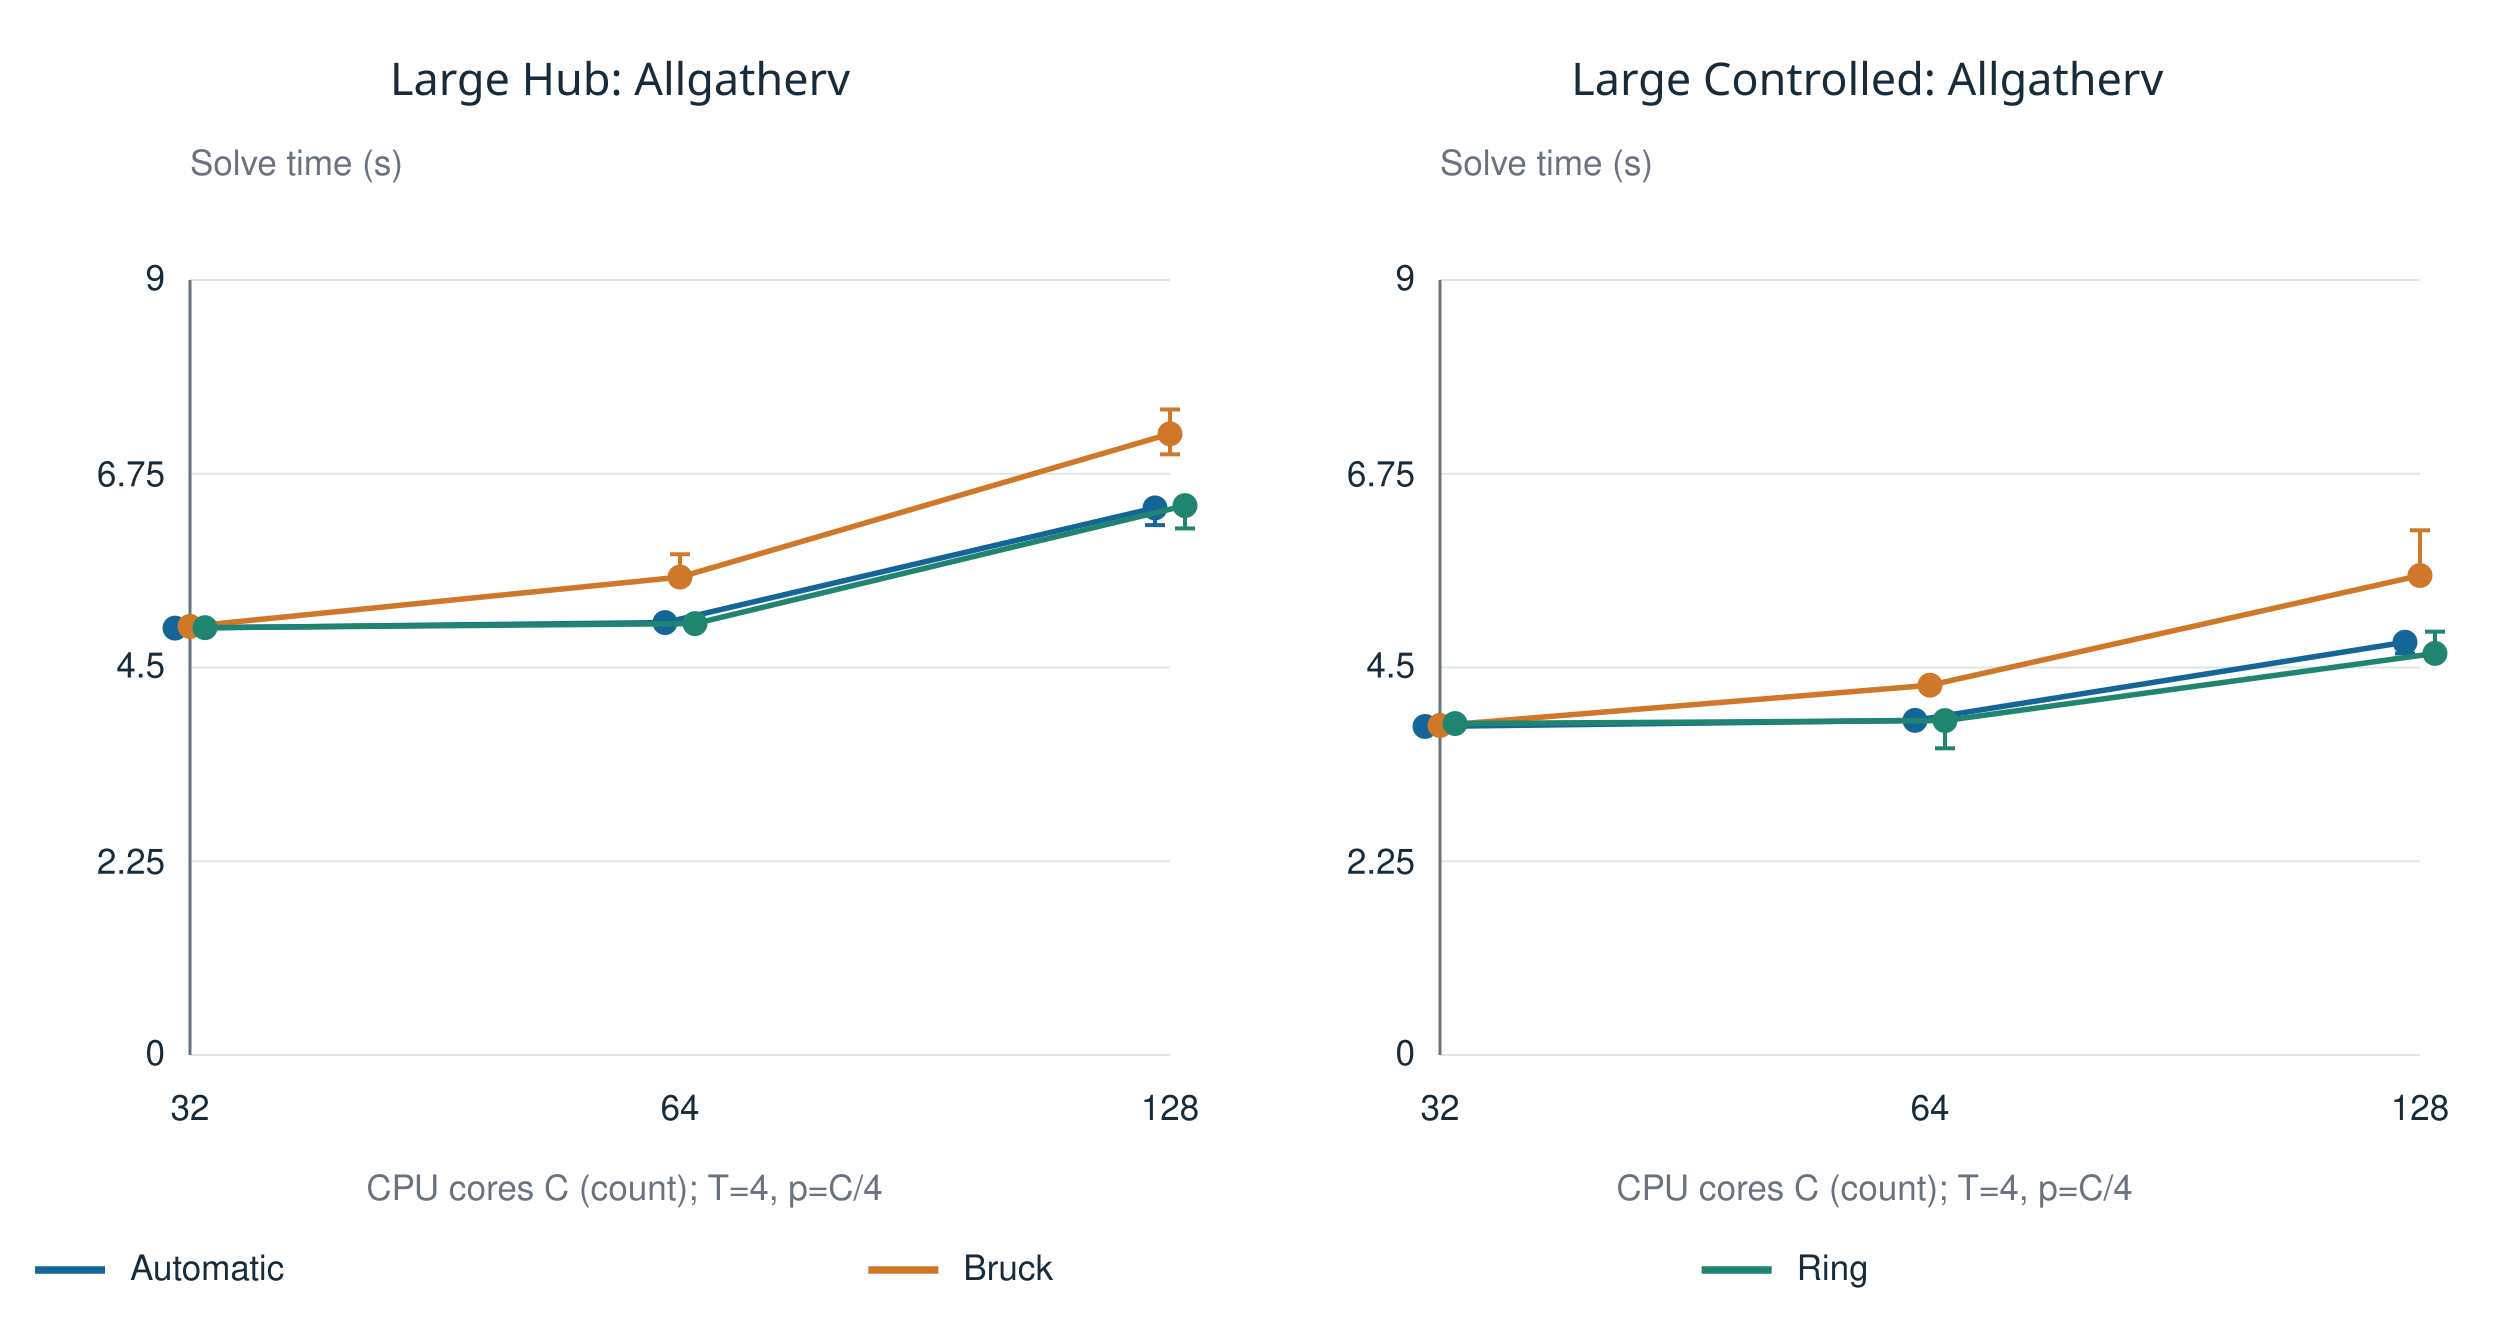
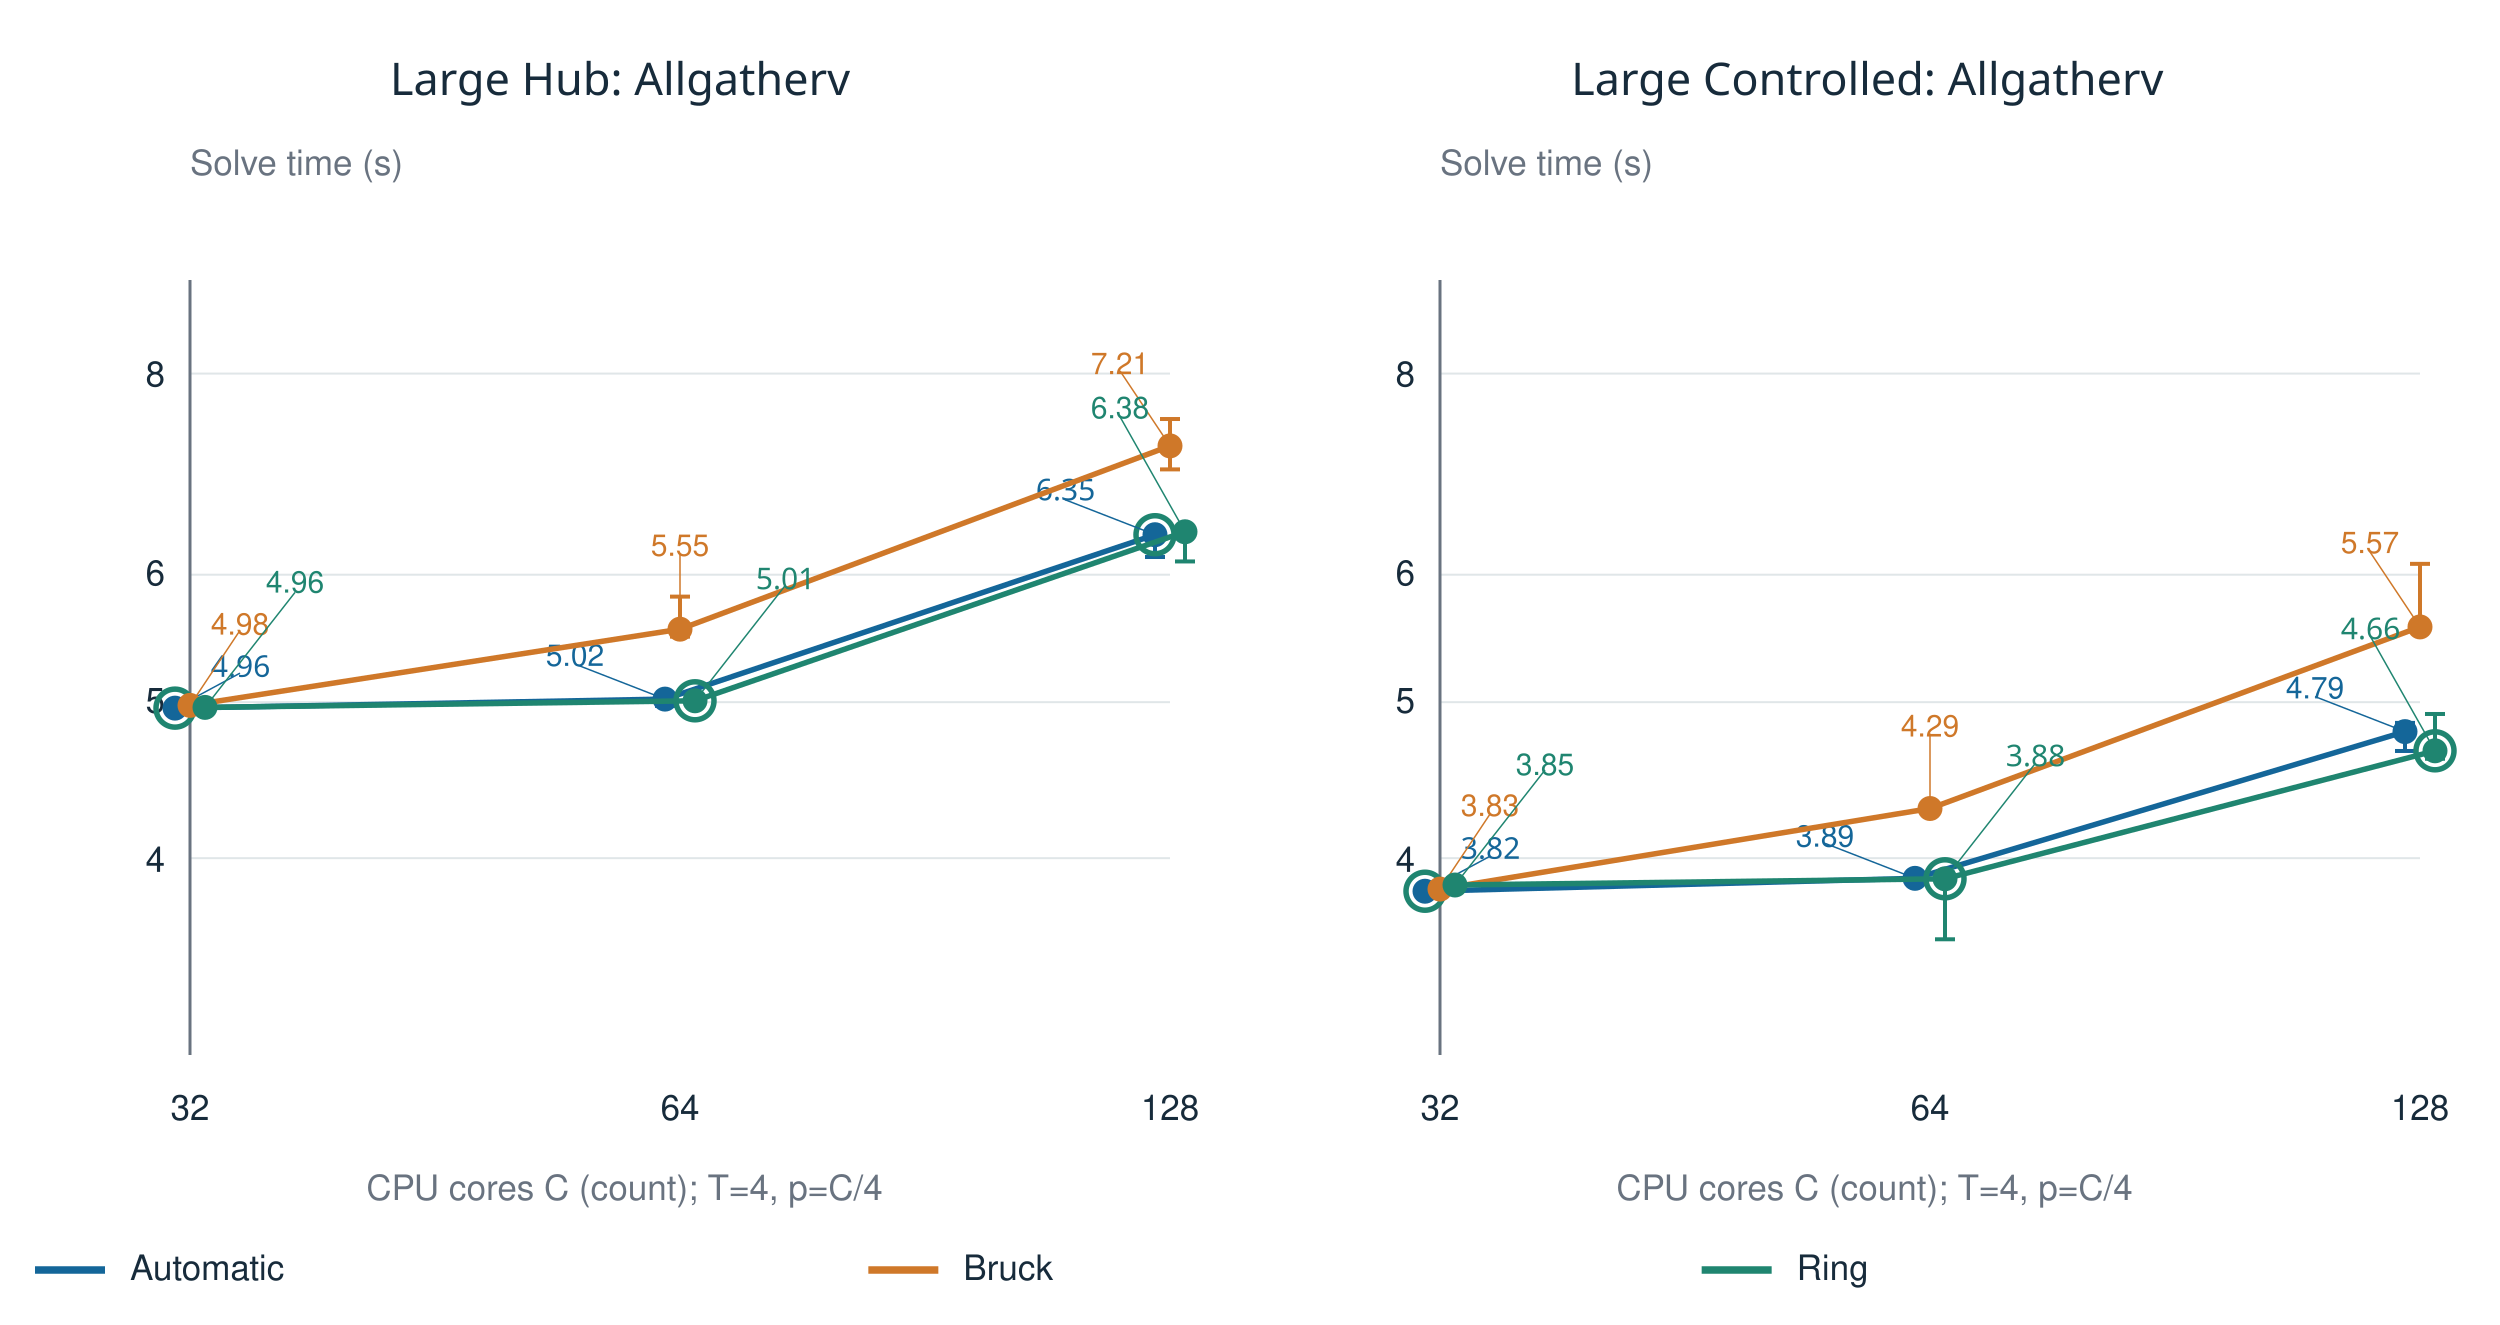
<svg xmlns="http://www.w3.org/2000/svg" width="500" height="265" preserveAspectRatio="xMinYMin meet" viewBox="0 0 500 265" version="1.0" fill-rule="evenodd">
  <clipPath id="clip">
    <rect x="0" y="0" width="500" height="265" />
  </clipPath>
  <g id="group" transform="scale(1,-1) translate(0,-265)" style="clip-path: url(#clip)">
    <g transform="">
-       <path d="M 38,54 L 234,54 Z" style="stroke: rgb(88%,90%,91%); stroke-linecap: butt; stroke-width: 0.4;" />
-       <text x="29.108" y="52.0" style="font-family: Helvetica; font-size: 7px;fill: rgb(9%,17%,23%); stroke:none;" transform="translate(0,104) scale(1,-1)">0</text>
-       <path d="M 38,92.75 L 234,92.75 Z" style="stroke: rgb(88%,90%,91%); stroke-linecap: butt; stroke-width: 0.4;" />
-       <text x="19.378" y="90.75" style="font-family: Helvetica; font-size: 7px;fill: rgb(9%,17%,23%); stroke:none;" transform="translate(0,181) scale(1,-1)">2.25</text>
-       <path d="M 38,131.5 L 234,131.5 Z" style="stroke: rgb(88%,90%,91%); stroke-linecap: butt; stroke-width: 0.4;" />
-       <text x="23.27" y="129.5" style="font-family: Helvetica; font-size: 7px;fill: rgb(9%,17%,23%); stroke:none;" transform="translate(0,259) scale(1,-1)">4.5</text>
-       <path d="M 38,170.25 L 234,170.25 Z" style="stroke: rgb(88%,90%,91%); stroke-linecap: butt; stroke-width: 0.4;" />
-       <text x="19.378" y="168.25" style="font-family: Helvetica; font-size: 7px;fill: rgb(9%,17%,23%); stroke:none;" transform="translate(0,336) scale(1,-1)">6.75</text>
-       <path d="M 38,209 L 234,209 Z" style="stroke: rgb(88%,90%,91%); stroke-linecap: butt; stroke-width: 0.4;" />
-       <text x="29.108" y="207.0" style="font-family: Helvetica; font-size: 7px;fill: rgb(9%,17%,23%); stroke:none;" transform="translate(0,414) scale(1,-1)">9</text>
+       <path d="M 38,93.368 L 234,93.368 Z" style="stroke: rgb(88%,90%,91%); stroke-linecap: butt; stroke-width: 0.4;" />
+       <text x="29.108" y="91.368" style="font-family: Helvetica; font-size: 7px;fill: rgb(9%,17%,23%); stroke:none;" transform="translate(0,182) scale(1,-1)">4</text>
+       <path d="M 38,124.568 L 234,124.568 Z" style="stroke: rgb(88%,90%,91%); stroke-linecap: butt; stroke-width: 0.4;" />
+       <text x="29.108" y="122.568" style="font-family: Helvetica; font-size: 7px;fill: rgb(9%,17%,23%); stroke:none;" transform="translate(0,245) scale(1,-1)">5</text>
+       <path d="M 38,150.06 L 234,150.06 Z" style="stroke: rgb(88%,90%,91%); stroke-linecap: butt; stroke-width: 0.4;" />
+       <text x="29.108" y="148.06" style="font-family: Helvetica; font-size: 7px;fill: rgb(9%,17%,23%); stroke:none;" transform="translate(0,296) scale(1,-1)">6</text>
+       <path d="M 38,190.284 L 234,190.284 Z" style="stroke: rgb(88%,90%,91%); stroke-linecap: butt; stroke-width: 0.4;" />
+       <text x="29.108" y="188.284" style="font-family: Helvetica; font-size: 7px;fill: rgb(9%,17%,23%); stroke:none;" transform="translate(0,376) scale(1,-1)">8</text>
      <path d="M 38,54 L 38,209 Z" style="stroke: rgb(41%,45%,50%); stroke-linecap: butt; stroke-width: 0.6;" />
      <text x="34.108" y="41" style="font-family: Helvetica; font-size: 7px;fill: rgb(9%,17%,23%); stroke:none;" transform="translate(0,82) scale(1,-1)">32</text>
      <text x="132.108" y="41" style="font-family: Helvetica; font-size: 7px;fill: rgb(9%,17%,23%); stroke:none;" transform="translate(0,82) scale(1,-1)">64</text>
      <text x="228.162" y="41" style="font-family: Helvetica; font-size: 7px;fill: rgb(9%,17%,23%); stroke:none;" transform="translate(0,82) scale(1,-1)">128</text>
-       <path d="M 35,139.314 L 35,139.647 Z" style="stroke: rgb(8%,40%,60%); stroke-linecap: butt; stroke-width: 0.8;" />
-       <path d="M 33,139.314 L 37,139.314 Z" style="stroke: rgb(8%,40%,60%); stroke-linecap: butt; stroke-width: 0.8;" />
-       <path d="M 33,139.647 L 37,139.647 Z" style="stroke: rgb(8%,40%,60%); stroke-linecap: butt; stroke-width: 0.8;" />
-       <circle cx="35.0" cy="139.378" r="2" style="stroke: rgb(8%,40%,60%); stroke-linecap: butt; stroke-width: 1; fill: rgb(8%,40%,60%); fill-rule: evenodd;" />
-       <path d="M 35,139.378 L 133,140.488 Z" style="stroke: rgb(8%,40%,60%); stroke-linecap: butt; stroke-width: 1.1;" />
-       <path d="M 133,139.649 L 133,140.645 Z" style="stroke: rgb(8%,40%,60%); stroke-linecap: butt; stroke-width: 0.8;" />
-       <path d="M 131,139.649 L 135,139.649 Z" style="stroke: rgb(8%,40%,60%); stroke-linecap: butt; stroke-width: 0.8;" />
-       <path d="M 131,140.645 L 135,140.645 Z" style="stroke: rgb(8%,40%,60%); stroke-linecap: butt; stroke-width: 0.8;" />
-       <circle cx="133.0" cy="140.488" r="2" style="stroke: rgb(8%,40%,60%); stroke-linecap: butt; stroke-width: 1; fill: rgb(8%,40%,60%); fill-rule: evenodd;" />
-       <path d="M 133,140.488 L 231,163.416 Z" style="stroke: rgb(8%,40%,60%); stroke-linecap: butt; stroke-width: 1.1;" />
-       <path d="M 231,159.982 L 231,164.056 Z" style="stroke: rgb(8%,40%,60%); stroke-linecap: butt; stroke-width: 0.8;" />
-       <path d="M 229,159.982 L 233,159.982 Z" style="stroke: rgb(8%,40%,60%); stroke-linecap: butt; stroke-width: 0.8;" />
-       <path d="M 229,164.056 L 233,164.056 Z" style="stroke: rgb(8%,40%,60%); stroke-linecap: butt; stroke-width: 0.8;" />
-       <circle cx="231.0" cy="163.416" r="2" style="stroke: rgb(8%,40%,60%); stroke-linecap: butt; stroke-width: 1; fill: rgb(8%,40%,60%); fill-rule: evenodd;" />
-       <path d="M 38,139.377 L 38,139.979 Z" style="stroke: rgb(81%,47%,16%); stroke-linecap: butt; stroke-width: 0.8;" />
-       <path d="M 36,139.377 L 40,139.377 Z" style="stroke: rgb(81%,47%,16%); stroke-linecap: butt; stroke-width: 0.8;" />
-       <path d="M 36,139.979 L 40,139.979 Z" style="stroke: rgb(81%,47%,16%); stroke-linecap: butt; stroke-width: 0.8;" />
-       <circle cx="38.0" cy="139.716" r="2" style="stroke: rgb(81%,47%,16%); stroke-linecap: butt; stroke-width: 1; fill: rgb(81%,47%,16%); fill-rule: evenodd;" />
-       <path d="M 38,139.716 L 136,149.586 Z" style="stroke: rgb(81%,47%,16%); stroke-linecap: butt; stroke-width: 1.1;" />
-       <path d="M 136,148.572 L 136,154.143 Z" style="stroke: rgb(81%,47%,16%); stroke-linecap: butt; stroke-width: 0.8;" />
-       <path d="M 134,148.572 L 138,148.572 Z" style="stroke: rgb(81%,47%,16%); stroke-linecap: butt; stroke-width: 0.8;" />
-       <path d="M 134,154.143 L 138,154.143 Z" style="stroke: rgb(81%,47%,16%); stroke-linecap: butt; stroke-width: 0.8;" />
-       <circle cx="136.0" cy="149.586" r="2" style="stroke: rgb(81%,47%,16%); stroke-linecap: butt; stroke-width: 1; fill: rgb(81%,47%,16%); fill-rule: evenodd;" />
-       <path d="M 136,149.586 L 234,178.237 Z" style="stroke: rgb(81%,47%,16%); stroke-linecap: butt; stroke-width: 1.1;" />
-       <path d="M 234,174.132 L 234,183.108 Z" style="stroke: rgb(81%,47%,16%); stroke-linecap: butt; stroke-width: 0.8;" />
-       <path d="M 232,174.132 L 236,174.132 Z" style="stroke: rgb(81%,47%,16%); stroke-linecap: butt; stroke-width: 0.8;" />
-       <path d="M 232,183.108 L 236,183.108 Z" style="stroke: rgb(81%,47%,16%); stroke-linecap: butt; stroke-width: 0.8;" />
-       <circle cx="234.0" cy="178.237" r="2" style="stroke: rgb(81%,47%,16%); stroke-linecap: butt; stroke-width: 1; fill: rgb(81%,47%,16%); fill-rule: evenodd;" />
-       <path d="M 41,139.291 L 41,139.505 Z" style="stroke: rgb(12%,52%,44%); stroke-linecap: butt; stroke-width: 0.8;" />
-       <path d="M 39,139.291 L 43,139.291 Z" style="stroke: rgb(12%,52%,44%); stroke-linecap: butt; stroke-width: 0.8;" />
-       <path d="M 39,139.505 L 43,139.505 Z" style="stroke: rgb(12%,52%,44%); stroke-linecap: butt; stroke-width: 0.8;" />
-       <circle cx="41.0" cy="139.468" r="2" style="stroke: rgb(12%,52%,44%); stroke-linecap: butt; stroke-width: 1; fill: rgb(12%,52%,44%); fill-rule: evenodd;" />
-       <path d="M 41,139.468 L 139,140.28 Z" style="stroke: rgb(12%,52%,44%); stroke-linecap: butt; stroke-width: 1.1;" />
-       <path d="M 139,139.918 L 139,140.933 Z" style="stroke: rgb(12%,52%,44%); stroke-linecap: butt; stroke-width: 0.8;" />
-       <path d="M 137,139.918 L 141,139.918 Z" style="stroke: rgb(12%,52%,44%); stroke-linecap: butt; stroke-width: 0.8;" />
-       <path d="M 137,140.933 L 141,140.933 Z" style="stroke: rgb(12%,52%,44%); stroke-linecap: butt; stroke-width: 0.8;" />
-       <circle cx="139.0" cy="140.28" r="2" style="stroke: rgb(12%,52%,44%); stroke-linecap: butt; stroke-width: 1; fill: rgb(12%,52%,44%); fill-rule: evenodd;" />
-       <path d="M 139,140.28 L 237,163.877 Z" style="stroke: rgb(12%,52%,44%); stroke-linecap: butt; stroke-width: 1.1;" />
-       <path d="M 237,159.312 L 237,164.233 Z" style="stroke: rgb(12%,52%,44%); stroke-linecap: butt; stroke-width: 0.8;" />
-       <path d="M 235,159.312 L 239,159.312 Z" style="stroke: rgb(12%,52%,44%); stroke-linecap: butt; stroke-width: 0.8;" />
-       <path d="M 235,164.233 L 239,164.233 Z" style="stroke: rgb(12%,52%,44%); stroke-linecap: butt; stroke-width: 0.8;" />
-       <circle cx="237.0" cy="163.877" r="2" style="stroke: rgb(12%,52%,44%); stroke-linecap: butt; stroke-width: 1; fill: rgb(12%,52%,44%); fill-rule: evenodd;" />
+       <path d="M 35,123.267 L 35,123.813 Z" style="stroke: rgb(8%,40%,60%); stroke-linecap: butt; stroke-width: 0.8;" />
+       <path d="M 33,123.267 L 37,123.267 Z" style="stroke: rgb(8%,40%,60%); stroke-linecap: butt; stroke-width: 0.8;" />
+       <path d="M 33,123.813 L 37,123.813 Z" style="stroke: rgb(8%,40%,60%); stroke-linecap: butt; stroke-width: 0.8;" />
+       <circle cx="35.0" cy="123.373" r="2" style="stroke: rgb(8%,40%,60%); stroke-linecap: butt; stroke-width: 1; fill: rgb(8%,40%,60%); fill-rule: evenodd;" />
+       <circle cx="35.0" cy="123.373" r="3.8" style="stroke: rgb(12%,52%,44%); stroke-linecap: butt; stroke-width: 1.1; fill: none; fill-rule: evenodd;" />
+       <path d="M 35,123.373 L 48,130.373 Z" style="stroke: rgb(8%,40%,60%); stroke-linecap: butt; stroke-width: 0.3;" />
+       <text x="42.162" y="130.373" style="font-family: Helvetica-Bold; font-size: 6px;fill: rgb(8%,40%,60%); stroke:none;" transform="translate(0,260) scale(1,-1)">4.96</text>
+       <path d="M 35,123.373 L 133,125.178 Z" style="stroke: rgb(8%,40%,60%); stroke-linecap: butt; stroke-width: 1.1;" />
+       <path d="M 133,123.816 L 133,125.433 Z" style="stroke: rgb(8%,40%,60%); stroke-linecap: butt; stroke-width: 0.8;" />
+       <path d="M 131,123.816 L 135,123.816 Z" style="stroke: rgb(8%,40%,60%); stroke-linecap: butt; stroke-width: 0.8;" />
+       <path d="M 131,125.433 L 135,125.433 Z" style="stroke: rgb(8%,40%,60%); stroke-linecap: butt; stroke-width: 0.8;" />
+       <circle cx="133.0" cy="125.178" r="2" style="stroke: rgb(8%,40%,60%); stroke-linecap: butt; stroke-width: 1; fill: rgb(8%,40%,60%); fill-rule: evenodd;" />
+       <path d="M 133,125.178 L 115,132.178 Z" style="stroke: rgb(8%,40%,60%); stroke-linecap: butt; stroke-width: 0.3;" />
+       <text x="109.162" y="132.178" style="font-family: Helvetica; font-size: 6px;fill: rgb(8%,40%,60%); stroke:none;" transform="translate(0,264) scale(1,-1)">5.02</text>
+       <path d="M 133,125.178 L 231,158.057 Z" style="stroke: rgb(8%,40%,60%); stroke-linecap: butt; stroke-width: 1.1;" />
+       <path d="M 231,153.598 L 231,158.873 Z" style="stroke: rgb(8%,40%,60%); stroke-linecap: butt; stroke-width: 0.8;" />
+       <path d="M 229,153.598 L 233,153.598 Z" style="stroke: rgb(8%,40%,60%); stroke-linecap: butt; stroke-width: 0.8;" />
+       <path d="M 229,158.873 L 233,158.873 Z" style="stroke: rgb(8%,40%,60%); stroke-linecap: butt; stroke-width: 0.8;" />
+       <circle cx="231.0" cy="158.057" r="2" style="stroke: rgb(8%,40%,60%); stroke-linecap: butt; stroke-width: 1; fill: rgb(8%,40%,60%); fill-rule: evenodd;" />
+       <circle cx="231.0" cy="158.057" r="3.8" style="stroke: rgb(12%,52%,44%); stroke-linecap: butt; stroke-width: 1.1; fill: none; fill-rule: evenodd;" />
+       <path d="M 231,158.057 L 213,165.057 Z" style="stroke: rgb(8%,40%,60%); stroke-linecap: butt; stroke-width: 0.3;" />
+       <text x="207.162" y="165.057" style="font-family: Helvetica-Bold; font-size: 6px;fill: rgb(8%,40%,60%); stroke:none;" transform="translate(0,330) scale(1,-1)">6.35</text>
+       <path d="M 38,123.371 L 38,124.352 Z" style="stroke: rgb(81%,47%,16%); stroke-linecap: butt; stroke-width: 0.8;" />
+       <path d="M 36,123.371 L 40,123.371 Z" style="stroke: rgb(81%,47%,16%); stroke-linecap: butt; stroke-width: 0.8;" />
+       <path d="M 36,124.352 L 40,124.352 Z" style="stroke: rgb(81%,47%,16%); stroke-linecap: butt; stroke-width: 0.8;" />
+       <circle cx="38.0" cy="123.925" r="2" style="stroke: rgb(81%,47%,16%); stroke-linecap: butt; stroke-width: 1; fill: rgb(81%,47%,16%); fill-rule: evenodd;" />
+       <path d="M 38,123.925 L 48,138.925 Z" style="stroke: rgb(81%,47%,16%); stroke-linecap: butt; stroke-width: 0.3;" />
+       <text x="42.162" y="138.925" style="font-family: Helvetica; font-size: 6px;fill: rgb(81%,47%,16%); stroke:none;" transform="translate(0,277) scale(1,-1)">4.98</text>
+       <path d="M 38,123.925 L 136,139.163 Z" style="stroke: rgb(81%,47%,16%); stroke-linecap: butt; stroke-width: 1.1;" />
+       <path d="M 136,137.672 L 136,145.676 Z" style="stroke: rgb(81%,47%,16%); stroke-linecap: butt; stroke-width: 0.8;" />
+       <path d="M 134,137.672 L 138,137.672 Z" style="stroke: rgb(81%,47%,16%); stroke-linecap: butt; stroke-width: 0.8;" />
+       <path d="M 134,145.676 L 138,145.676 Z" style="stroke: rgb(81%,47%,16%); stroke-linecap: butt; stroke-width: 0.8;" />
+       <circle cx="136.0" cy="139.163" r="2" style="stroke: rgb(81%,47%,16%); stroke-linecap: butt; stroke-width: 1; fill: rgb(81%,47%,16%); fill-rule: evenodd;" />
+       <path d="M 136,139.163 L 136,154.163 Z" style="stroke: rgb(81%,47%,16%); stroke-linecap: butt; stroke-width: 0.3;" />
+       <text x="130.162" y="154.163" style="font-family: Helvetica; font-size: 6px;fill: rgb(81%,47%,16%); stroke:none;" transform="translate(0,308) scale(1,-1)">5.55</text>
+       <path d="M 136,139.163 L 234,175.82 Z" style="stroke: rgb(81%,47%,16%); stroke-linecap: butt; stroke-width: 1.1;" />
+       <path d="M 234,171.121 L 234,181.197 Z" style="stroke: rgb(81%,47%,16%); stroke-linecap: butt; stroke-width: 0.8;" />
+       <path d="M 232,171.121 L 236,171.121 Z" style="stroke: rgb(81%,47%,16%); stroke-linecap: butt; stroke-width: 0.8;" />
+       <path d="M 232,181.197 L 236,181.197 Z" style="stroke: rgb(81%,47%,16%); stroke-linecap: butt; stroke-width: 0.8;" />
+       <circle cx="234.0" cy="175.82" r="2" style="stroke: rgb(81%,47%,16%); stroke-linecap: butt; stroke-width: 1; fill: rgb(81%,47%,16%); fill-rule: evenodd;" />
+       <path d="M 234,175.82 L 224,190.82 Z" style="stroke: rgb(81%,47%,16%); stroke-linecap: butt; stroke-width: 0.3;" />
+       <text x="218.162" y="190.82" style="font-family: Helvetica; font-size: 6px;fill: rgb(81%,47%,16%); stroke:none;" transform="translate(0,381) scale(1,-1)">7.21</text>
+       <path d="M 41,123.229 L 41,123.58 Z" style="stroke: rgb(12%,52%,44%); stroke-linecap: butt; stroke-width: 0.8;" />
+       <path d="M 39,123.229 L 43,123.229 Z" style="stroke: rgb(12%,52%,44%); stroke-linecap: butt; stroke-width: 0.8;" />
+       <path d="M 39,123.58 L 43,123.58 Z" style="stroke: rgb(12%,52%,44%); stroke-linecap: butt; stroke-width: 0.8;" />
+       <circle cx="41.0" cy="123.52" r="2" style="stroke: rgb(12%,52%,44%); stroke-linecap: butt; stroke-width: 1; fill: rgb(12%,52%,44%); fill-rule: evenodd;" />
+       <path d="M 41,123.52 L 59,146.52 Z" style="stroke: rgb(12%,52%,44%); stroke-linecap: butt; stroke-width: 0.3;" />
+       <text x="53.162" y="146.52" style="font-family: Helvetica; font-size: 6px;fill: rgb(12%,52%,44%); stroke:none;" transform="translate(0,293) scale(1,-1)">4.96</text>
+       <path d="M 41,123.52 L 139,124.841 Z" style="stroke: rgb(12%,52%,44%); stroke-linecap: butt; stroke-width: 1.1;" />
+       <path d="M 139,124.254 L 139,125.895 Z" style="stroke: rgb(12%,52%,44%); stroke-linecap: butt; stroke-width: 0.8;" />
+       <path d="M 137,124.254 L 141,124.254 Z" style="stroke: rgb(12%,52%,44%); stroke-linecap: butt; stroke-width: 0.8;" />
+       <path d="M 137,125.895 L 141,125.895 Z" style="stroke: rgb(12%,52%,44%); stroke-linecap: butt; stroke-width: 0.8;" />
+       <circle cx="139.0" cy="124.841" r="2" style="stroke: rgb(12%,52%,44%); stroke-linecap: butt; stroke-width: 1; fill: rgb(12%,52%,44%); fill-rule: evenodd;" />
+       <circle cx="139.0" cy="124.841" r="3.8" style="stroke: rgb(12%,52%,44%); stroke-linecap: butt; stroke-width: 1.1; fill: none; fill-rule: evenodd;" />
+       <path d="M 139,124.841 L 157,147.841 Z" style="stroke: rgb(12%,52%,44%); stroke-linecap: butt; stroke-width: 0.3;" />
+       <text x="151.162" y="147.841" style="font-family: Helvetica-Bold; font-size: 6px;fill: rgb(12%,52%,44%); stroke:none;" transform="translate(0,295) scale(1,-1)">5.01</text>
+       <path d="M 139,124.841 L 237,158.646 Z" style="stroke: rgb(12%,52%,44%); stroke-linecap: butt; stroke-width: 1.1;" />
+       <path d="M 237,152.711 L 237,159.097 Z" style="stroke: rgb(12%,52%,44%); stroke-linecap: butt; stroke-width: 0.8;" />
+       <path d="M 235,152.711 L 239,152.711 Z" style="stroke: rgb(12%,52%,44%); stroke-linecap: butt; stroke-width: 0.8;" />
+       <path d="M 235,159.097 L 239,159.097 Z" style="stroke: rgb(12%,52%,44%); stroke-linecap: butt; stroke-width: 0.8;" />
+       <circle cx="237.0" cy="158.646" r="2" style="stroke: rgb(12%,52%,44%); stroke-linecap: butt; stroke-width: 1; fill: rgb(12%,52%,44%); fill-rule: evenodd;" />
+       <path d="M 237,158.646 L 224,181.646 Z" style="stroke: rgb(12%,52%,44%); stroke-linecap: butt; stroke-width: 0.3;" />
+       <text x="218.162" y="181.646" style="font-family: Helvetica; font-size: 6px;fill: rgb(12%,52%,44%); stroke:none;" transform="translate(0,363) scale(1,-1)">6.38</text>
      <text x="77.993" y="246" style="font-family: Helvetica-Bold; font-size: 9px;fill: rgb(9%,17%,23%); stroke:none;" transform="translate(0,492) scale(1,-1)">Large Hub: Allgatherv</text>
      <text x="38.0" y="230" style="font-family: Helvetica; font-size: 7px;fill: rgb(41%,45%,50%); stroke:none;" transform="translate(0,460) scale(1,-1)">Solve time (s)</text>
      <text x="73.26" y="25" style="font-family: Helvetica; font-size: 7px;fill: rgb(41%,45%,50%); stroke:none;" transform="translate(0,50) scale(1,-1)">CPU cores C (count); T=4, p=C/4</text>
-       <path d="M 288,54 L 484,54 Z" style="stroke: rgb(88%,90%,91%); stroke-linecap: butt; stroke-width: 0.4;" />
-       <text x="279.108" y="52.0" style="font-family: Helvetica; font-size: 7px;fill: rgb(9%,17%,23%); stroke:none;" transform="translate(0,104) scale(1,-1)">0</text>
-       <path d="M 288,92.75 L 484,92.75 Z" style="stroke: rgb(88%,90%,91%); stroke-linecap: butt; stroke-width: 0.4;" />
-       <text x="269.378" y="90.75" style="font-family: Helvetica; font-size: 7px;fill: rgb(9%,17%,23%); stroke:none;" transform="translate(0,181) scale(1,-1)">2.25</text>
-       <path d="M 288,131.5 L 484,131.5 Z" style="stroke: rgb(88%,90%,91%); stroke-linecap: butt; stroke-width: 0.4;" />
-       <text x="273.27" y="129.5" style="font-family: Helvetica; font-size: 7px;fill: rgb(9%,17%,23%); stroke:none;" transform="translate(0,259) scale(1,-1)">4.5</text>
-       <path d="M 288,170.25 L 484,170.25 Z" style="stroke: rgb(88%,90%,91%); stroke-linecap: butt; stroke-width: 0.4;" />
-       <text x="269.378" y="168.25" style="font-family: Helvetica; font-size: 7px;fill: rgb(9%,17%,23%); stroke:none;" transform="translate(0,336) scale(1,-1)">6.75</text>
-       <path d="M 288,209 L 484,209 Z" style="stroke: rgb(88%,90%,91%); stroke-linecap: butt; stroke-width: 0.4;" />
-       <text x="279.108" y="207.0" style="font-family: Helvetica; font-size: 7px;fill: rgb(9%,17%,23%); stroke:none;" transform="translate(0,414) scale(1,-1)">9</text>
+       <path d="M 288,93.368 L 484,93.368 Z" style="stroke: rgb(88%,90%,91%); stroke-linecap: butt; stroke-width: 0.4;" />
+       <text x="279.108" y="91.368" style="font-family: Helvetica; font-size: 7px;fill: rgb(9%,17%,23%); stroke:none;" transform="translate(0,182) scale(1,-1)">4</text>
+       <path d="M 288,124.568 L 484,124.568 Z" style="stroke: rgb(88%,90%,91%); stroke-linecap: butt; stroke-width: 0.4;" />
+       <text x="279.108" y="122.568" style="font-family: Helvetica; font-size: 7px;fill: rgb(9%,17%,23%); stroke:none;" transform="translate(0,245) scale(1,-1)">5</text>
+       <path d="M 288,150.06 L 484,150.06 Z" style="stroke: rgb(88%,90%,91%); stroke-linecap: butt; stroke-width: 0.4;" />
+       <text x="279.108" y="148.06" style="font-family: Helvetica; font-size: 7px;fill: rgb(9%,17%,23%); stroke:none;" transform="translate(0,296) scale(1,-1)">6</text>
+       <path d="M 288,190.284 L 484,190.284 Z" style="stroke: rgb(88%,90%,91%); stroke-linecap: butt; stroke-width: 0.4;" />
+       <text x="279.108" y="188.284" style="font-family: Helvetica; font-size: 7px;fill: rgb(9%,17%,23%); stroke:none;" transform="translate(0,376) scale(1,-1)">8</text>
      <path d="M 288,54 L 288,209 Z" style="stroke: rgb(41%,45%,50%); stroke-linecap: butt; stroke-width: 0.6;" />
      <text x="284.108" y="41" style="font-family: Helvetica; font-size: 7px;fill: rgb(9%,17%,23%); stroke:none;" transform="translate(0,82) scale(1,-1)">32</text>
      <text x="382.108" y="41" style="font-family: Helvetica; font-size: 7px;fill: rgb(9%,17%,23%); stroke:none;" transform="translate(0,82) scale(1,-1)">64</text>
      <text x="478.162" y="41" style="font-family: Helvetica; font-size: 7px;fill: rgb(9%,17%,23%); stroke:none;" transform="translate(0,82) scale(1,-1)">128</text>
-       <path d="M 285,119.47 L 285,119.952 Z" style="stroke: rgb(8%,40%,60%); stroke-linecap: butt; stroke-width: 0.8;" />
-       <path d="M 283,119.47 L 287,119.47 Z" style="stroke: rgb(8%,40%,60%); stroke-linecap: butt; stroke-width: 0.8;" />
-       <path d="M 283,119.952 L 287,119.952 Z" style="stroke: rgb(8%,40%,60%); stroke-linecap: butt; stroke-width: 0.8;" />
-       <circle cx="285.0" cy="119.707" r="2" style="stroke: rgb(8%,40%,60%); stroke-linecap: butt; stroke-width: 1; fill: rgb(8%,40%,60%); fill-rule: evenodd;" />
-       <path d="M 285,119.707 L 383,120.929 Z" style="stroke: rgb(8%,40%,60%); stroke-linecap: butt; stroke-width: 1.1;" />
-       <path d="M 383,120.803 L 383,121.194 Z" style="stroke: rgb(8%,40%,60%); stroke-linecap: butt; stroke-width: 0.8;" />
-       <path d="M 381,120.803 L 385,120.803 Z" style="stroke: rgb(8%,40%,60%); stroke-linecap: butt; stroke-width: 0.8;" />
-       <path d="M 381,121.194 L 385,121.194 Z" style="stroke: rgb(8%,40%,60%); stroke-linecap: butt; stroke-width: 0.8;" />
-       <circle cx="383.0" cy="120.929" r="2" style="stroke: rgb(8%,40%,60%); stroke-linecap: butt; stroke-width: 1; fill: rgb(8%,40%,60%); fill-rule: evenodd;" />
-       <path d="M 383,120.929 L 481,136.559 Z" style="stroke: rgb(8%,40%,60%); stroke-linecap: butt; stroke-width: 1.1;" />
-       <path d="M 481,134.303 L 481,137.594 Z" style="stroke: rgb(8%,40%,60%); stroke-linecap: butt; stroke-width: 0.8;" />
-       <path d="M 479,134.303 L 483,134.303 Z" style="stroke: rgb(8%,40%,60%); stroke-linecap: butt; stroke-width: 0.8;" />
-       <path d="M 479,137.594 L 483,137.594 Z" style="stroke: rgb(8%,40%,60%); stroke-linecap: butt; stroke-width: 0.8;" />
-       <circle cx="481.0" cy="136.559" r="2" style="stroke: rgb(8%,40%,60%); stroke-linecap: butt; stroke-width: 1; fill: rgb(8%,40%,60%); fill-rule: evenodd;" />
-       <path d="M 288,119.687 L 288,120.484 Z" style="stroke: rgb(81%,47%,16%); stroke-linecap: butt; stroke-width: 0.8;" />
-       <path d="M 286,119.687 L 290,119.687 Z" style="stroke: rgb(81%,47%,16%); stroke-linecap: butt; stroke-width: 0.8;" />
-       <path d="M 286,120.484 L 290,120.484 Z" style="stroke: rgb(81%,47%,16%); stroke-linecap: butt; stroke-width: 0.8;" />
-       <circle cx="288.0" cy="119.907" r="2" style="stroke: rgb(81%,47%,16%); stroke-linecap: butt; stroke-width: 1; fill: rgb(81%,47%,16%); fill-rule: evenodd;" />
-       <path d="M 288,119.907 L 386,127.96 Z" style="stroke: rgb(81%,47%,16%); stroke-linecap: butt; stroke-width: 1.1;" />
-       <path d="M 386,127.768 L 386,128.315 Z" style="stroke: rgb(81%,47%,16%); stroke-linecap: butt; stroke-width: 0.8;" />
-       <path d="M 384,127.768 L 388,127.768 Z" style="stroke: rgb(81%,47%,16%); stroke-linecap: butt; stroke-width: 0.8;" />
-       <path d="M 384,128.315 L 388,128.315 Z" style="stroke: rgb(81%,47%,16%); stroke-linecap: butt; stroke-width: 0.8;" />
-       <circle cx="386.0" cy="127.96" r="2" style="stroke: rgb(81%,47%,16%); stroke-linecap: butt; stroke-width: 1; fill: rgb(81%,47%,16%); fill-rule: evenodd;" />
-       <path d="M 386,127.96 L 484,149.896 Z" style="stroke: rgb(81%,47%,16%); stroke-linecap: butt; stroke-width: 1.1;" />
-       <path d="M 484,149.515 L 484,158.948 Z" style="stroke: rgb(81%,47%,16%); stroke-linecap: butt; stroke-width: 0.8;" />
-       <path d="M 482,149.515 L 486,149.515 Z" style="stroke: rgb(81%,47%,16%); stroke-linecap: butt; stroke-width: 0.8;" />
-       <path d="M 482,158.948 L 486,158.948 Z" style="stroke: rgb(81%,47%,16%); stroke-linecap: butt; stroke-width: 0.8;" />
-       <circle cx="484.0" cy="149.896" r="2" style="stroke: rgb(81%,47%,16%); stroke-linecap: butt; stroke-width: 1; fill: rgb(81%,47%,16%); fill-rule: evenodd;" />
-       <path d="M 291,120.109 L 291,120.447 Z" style="stroke: rgb(12%,52%,44%); stroke-linecap: butt; stroke-width: 0.8;" />
-       <path d="M 289,120.109 L 293,120.109 Z" style="stroke: rgb(12%,52%,44%); stroke-linecap: butt; stroke-width: 0.8;" />
-       <path d="M 289,120.447 L 293,120.447 Z" style="stroke: rgb(12%,52%,44%); stroke-linecap: butt; stroke-width: 0.8;" />
-       <circle cx="291.0" cy="120.293" r="2" style="stroke: rgb(12%,52%,44%); stroke-linecap: butt; stroke-width: 1; fill: rgb(12%,52%,44%); fill-rule: evenodd;" />
-       <path d="M 291,120.293 L 389,120.885 Z" style="stroke: rgb(12%,52%,44%); stroke-linecap: butt; stroke-width: 1.1;" />
-       <path d="M 389,115.341 L 389,121.49 Z" style="stroke: rgb(12%,52%,44%); stroke-linecap: butt; stroke-width: 0.8;" />
-       <path d="M 387,115.341 L 391,115.341 Z" style="stroke: rgb(12%,52%,44%); stroke-linecap: butt; stroke-width: 0.8;" />
-       <path d="M 387,121.49 L 391,121.49 Z" style="stroke: rgb(12%,52%,44%); stroke-linecap: butt; stroke-width: 0.8;" />
-       <circle cx="389.0" cy="120.885" r="2" style="stroke: rgb(12%,52%,44%); stroke-linecap: butt; stroke-width: 1; fill: rgb(12%,52%,44%); fill-rule: evenodd;" />
-       <path d="M 389,120.885 L 487,134.323 Z" style="stroke: rgb(12%,52%,44%); stroke-linecap: butt; stroke-width: 1.1;" />
-       <path d="M 487,133.415 L 487,138.667 Z" style="stroke: rgb(12%,52%,44%); stroke-linecap: butt; stroke-width: 0.8;" />
-       <path d="M 485,133.415 L 489,133.415 Z" style="stroke: rgb(12%,52%,44%); stroke-linecap: butt; stroke-width: 0.8;" />
-       <path d="M 485,138.667 L 489,138.667 Z" style="stroke: rgb(12%,52%,44%); stroke-linecap: butt; stroke-width: 0.8;" />
-       <circle cx="487.0" cy="134.323" r="2" style="stroke: rgb(12%,52%,44%); stroke-linecap: butt; stroke-width: 1; fill: rgb(12%,52%,44%); fill-rule: evenodd;" />
+       <path d="M 285,86.25 L 285,87.276 Z" style="stroke: rgb(8%,40%,60%); stroke-linecap: butt; stroke-width: 0.8;" />
+       <path d="M 283,86.25 L 287,86.25 Z" style="stroke: rgb(8%,40%,60%); stroke-linecap: butt; stroke-width: 0.8;" />
+       <path d="M 283,87.276 L 287,87.276 Z" style="stroke: rgb(8%,40%,60%); stroke-linecap: butt; stroke-width: 0.8;" />
+       <circle cx="285.0" cy="86.755" r="2" style="stroke: rgb(8%,40%,60%); stroke-linecap: butt; stroke-width: 1; fill: rgb(8%,40%,60%); fill-rule: evenodd;" />
+       <circle cx="285.0" cy="86.755" r="3.8" style="stroke: rgb(12%,52%,44%); stroke-linecap: butt; stroke-width: 1.1; fill: none; fill-rule: evenodd;" />
+       <path d="M 285,86.755 L 298,93.755 Z" style="stroke: rgb(8%,40%,60%); stroke-linecap: butt; stroke-width: 0.3;" />
+       <text x="292.162" y="93.755" style="font-family: Helvetica-Bold; font-size: 6px;fill: rgb(8%,40%,60%); stroke:none;" transform="translate(0,187) scale(1,-1)">3.82</text>
+       <path d="M 285,86.755 L 383,89.333 Z" style="stroke: rgb(8%,40%,60%); stroke-linecap: butt; stroke-width: 1.1;" />
+       <path d="M 383,89.068 L 383,89.884 Z" style="stroke: rgb(8%,40%,60%); stroke-linecap: butt; stroke-width: 0.8;" />
+       <path d="M 381,89.068 L 385,89.068 Z" style="stroke: rgb(8%,40%,60%); stroke-linecap: butt; stroke-width: 0.8;" />
+       <path d="M 381,89.884 L 385,89.884 Z" style="stroke: rgb(8%,40%,60%); stroke-linecap: butt; stroke-width: 0.8;" />
+       <circle cx="383.0" cy="89.333" r="2" style="stroke: rgb(8%,40%,60%); stroke-linecap: butt; stroke-width: 1; fill: rgb(8%,40%,60%); fill-rule: evenodd;" />
+       <path d="M 383,89.333 L 365,96.333 Z" style="stroke: rgb(8%,40%,60%); stroke-linecap: butt; stroke-width: 0.3;" />
+       <text x="359.162" y="96.333" style="font-family: Helvetica; font-size: 6px;fill: rgb(8%,40%,60%); stroke:none;" transform="translate(0,192) scale(1,-1)">3.89</text>
+       <path d="M 383,89.333 L 481,118.677 Z" style="stroke: rgb(8%,40%,60%); stroke-linecap: butt; stroke-width: 1.1;" />
+       <path d="M 481,114.804 L 481,120.42 Z" style="stroke: rgb(8%,40%,60%); stroke-linecap: butt; stroke-width: 0.8;" />
+       <path d="M 479,114.804 L 483,114.804 Z" style="stroke: rgb(8%,40%,60%); stroke-linecap: butt; stroke-width: 0.8;" />
+       <path d="M 479,120.42 L 483,120.42 Z" style="stroke: rgb(8%,40%,60%); stroke-linecap: butt; stroke-width: 0.8;" />
+       <circle cx="481.0" cy="118.677" r="2" style="stroke: rgb(8%,40%,60%); stroke-linecap: butt; stroke-width: 1; fill: rgb(8%,40%,60%); fill-rule: evenodd;" />
+       <path d="M 481,118.677 L 463,125.677 Z" style="stroke: rgb(8%,40%,60%); stroke-linecap: butt; stroke-width: 0.3;" />
+       <text x="457.162" y="125.677" style="font-family: Helvetica; font-size: 6px;fill: rgb(8%,40%,60%); stroke:none;" transform="translate(0,251) scale(1,-1)">4.79</text>
+       <path d="M 288,86.713 L 288,88.399 Z" style="stroke: rgb(81%,47%,16%); stroke-linecap: butt; stroke-width: 0.8;" />
+       <path d="M 286,86.713 L 290,86.713 Z" style="stroke: rgb(81%,47%,16%); stroke-linecap: butt; stroke-width: 0.8;" />
+       <path d="M 286,88.399 L 290,88.399 Z" style="stroke: rgb(81%,47%,16%); stroke-linecap: butt; stroke-width: 0.8;" />
+       <circle cx="288.0" cy="87.182" r="2" style="stroke: rgb(81%,47%,16%); stroke-linecap: butt; stroke-width: 1; fill: rgb(81%,47%,16%); fill-rule: evenodd;" />
+       <path d="M 288,87.182 L 298,102.182 Z" style="stroke: rgb(81%,47%,16%); stroke-linecap: butt; stroke-width: 0.3;" />
+       <text x="292.162" y="102.182" style="font-family: Helvetica; font-size: 6px;fill: rgb(81%,47%,16%); stroke:none;" transform="translate(0,204) scale(1,-1)">3.83</text>
+       <path d="M 288,87.182 L 386,103.298 Z" style="stroke: rgb(81%,47%,16%); stroke-linecap: butt; stroke-width: 1.1;" />
+       <path d="M 386,102.935 L 386,103.969 Z" style="stroke: rgb(81%,47%,16%); stroke-linecap: butt; stroke-width: 0.8;" />
+       <path d="M 384,102.935 L 388,102.935 Z" style="stroke: rgb(81%,47%,16%); stroke-linecap: butt; stroke-width: 0.8;" />
+       <path d="M 384,103.969 L 388,103.969 Z" style="stroke: rgb(81%,47%,16%); stroke-linecap: butt; stroke-width: 0.8;" />
+       <circle cx="386.0" cy="103.298" r="2" style="stroke: rgb(81%,47%,16%); stroke-linecap: butt; stroke-width: 1; fill: rgb(81%,47%,16%); fill-rule: evenodd;" />
+       <path d="M 386,103.298 L 386,118.298 Z" style="stroke: rgb(81%,47%,16%); stroke-linecap: butt; stroke-width: 0.3;" />
+       <text x="380.162" y="118.298" style="font-family: Helvetica; font-size: 6px;fill: rgb(81%,47%,16%); stroke:none;" transform="translate(0,236) scale(1,-1)">4.29</text>
+       <path d="M 386,103.298 L 484,139.615 Z" style="stroke: rgb(81%,47%,16%); stroke-linecap: butt; stroke-width: 1.1;" />
+       <path d="M 484,139.06 L 484,152.228 Z" style="stroke: rgb(81%,47%,16%); stroke-linecap: butt; stroke-width: 0.8;" />
+       <path d="M 482,139.06 L 486,139.06 Z" style="stroke: rgb(81%,47%,16%); stroke-linecap: butt; stroke-width: 0.8;" />
+       <path d="M 482,152.228 L 486,152.228 Z" style="stroke: rgb(81%,47%,16%); stroke-linecap: butt; stroke-width: 0.8;" />
+       <circle cx="484.0" cy="139.615" r="2" style="stroke: rgb(81%,47%,16%); stroke-linecap: butt; stroke-width: 1; fill: rgb(81%,47%,16%); fill-rule: evenodd;" />
+       <path d="M 484,139.615 L 474,154.615 Z" style="stroke: rgb(81%,47%,16%); stroke-linecap: butt; stroke-width: 0.3;" />
+       <text x="468.162" y="154.615" style="font-family: Helvetica; font-size: 6px;fill: rgb(81%,47%,16%); stroke:none;" transform="translate(0,309) scale(1,-1)">5.57</text>
+       <path d="M 291,87.608 L 291,88.322 Z" style="stroke: rgb(12%,52%,44%); stroke-linecap: butt; stroke-width: 0.8;" />
+       <path d="M 289,87.608 L 293,87.608 Z" style="stroke: rgb(12%,52%,44%); stroke-linecap: butt; stroke-width: 0.8;" />
+       <path d="M 289,88.322 L 293,88.322 Z" style="stroke: rgb(12%,52%,44%); stroke-linecap: butt; stroke-width: 0.8;" />
+       <circle cx="291.0" cy="87.998" r="2" style="stroke: rgb(12%,52%,44%); stroke-linecap: butt; stroke-width: 1; fill: rgb(12%,52%,44%); fill-rule: evenodd;" />
+       <path d="M 291,87.998 L 309,110.998 Z" style="stroke: rgb(12%,52%,44%); stroke-linecap: butt; stroke-width: 0.3;" />
+       <text x="303.162" y="110.998" style="font-family: Helvetica; font-size: 6px;fill: rgb(12%,52%,44%); stroke:none;" transform="translate(0,221) scale(1,-1)">3.85</text>
+       <path d="M 291,87.998 L 389,89.241 Z" style="stroke: rgb(12%,52%,44%); stroke-linecap: butt; stroke-width: 1.1;" />
+       <path d="M 389,77.142 L 389,90.5 Z" style="stroke: rgb(12%,52%,44%); stroke-linecap: butt; stroke-width: 0.8;" />
+       <path d="M 387,77.142 L 391,77.142 Z" style="stroke: rgb(12%,52%,44%); stroke-linecap: butt; stroke-width: 0.8;" />
+       <path d="M 387,90.5 L 391,90.5 Z" style="stroke: rgb(12%,52%,44%); stroke-linecap: butt; stroke-width: 0.8;" />
+       <circle cx="389.0" cy="89.241" r="2" style="stroke: rgb(12%,52%,44%); stroke-linecap: butt; stroke-width: 1; fill: rgb(12%,52%,44%); fill-rule: evenodd;" />
+       <circle cx="389.0" cy="89.241" r="3.8" style="stroke: rgb(12%,52%,44%); stroke-linecap: butt; stroke-width: 1.1; fill: none; fill-rule: evenodd;" />
+       <path d="M 389,89.241 L 407,112.241 Z" style="stroke: rgb(12%,52%,44%); stroke-linecap: butt; stroke-width: 0.3;" />
+       <text x="401.162" y="112.241" style="font-family: Helvetica-Bold; font-size: 6px;fill: rgb(12%,52%,44%); stroke:none;" transform="translate(0,224) scale(1,-1)">3.88</text>
+       <path d="M 389,89.241 L 487,114.838 Z" style="stroke: rgb(12%,52%,44%); stroke-linecap: butt; stroke-width: 1.1;" />
+       <path d="M 487,113.25 L 487,122.203 Z" style="stroke: rgb(12%,52%,44%); stroke-linecap: butt; stroke-width: 0.8;" />
+       <path d="M 485,113.25 L 489,113.25 Z" style="stroke: rgb(12%,52%,44%); stroke-linecap: butt; stroke-width: 0.8;" />
+       <path d="M 485,122.203 L 489,122.203 Z" style="stroke: rgb(12%,52%,44%); stroke-linecap: butt; stroke-width: 0.8;" />
+       <circle cx="487.0" cy="114.838" r="2" style="stroke: rgb(12%,52%,44%); stroke-linecap: butt; stroke-width: 1; fill: rgb(12%,52%,44%); fill-rule: evenodd;" />
+       <circle cx="487.0" cy="114.838" r="3.8" style="stroke: rgb(12%,52%,44%); stroke-linecap: butt; stroke-width: 1.1; fill: none; fill-rule: evenodd;" />
+       <path d="M 487,114.838 L 474,137.838 Z" style="stroke: rgb(12%,52%,44%); stroke-linecap: butt; stroke-width: 0.3;" />
+       <text x="468.162" y="137.838" style="font-family: Helvetica-Bold; font-size: 6px;fill: rgb(12%,52%,44%); stroke:none;" transform="translate(0,275) scale(1,-1)">4.66</text>
      <text x="314.241" y="246" style="font-family: Helvetica-Bold; font-size: 9px;fill: rgb(9%,17%,23%); stroke:none;" transform="translate(0,492) scale(1,-1)">Large Controlled: Allgatherv</text>
      <text x="288.0" y="230" style="font-family: Helvetica; font-size: 7px;fill: rgb(41%,45%,50%); stroke:none;" transform="translate(0,460) scale(1,-1)">Solve time (s)</text>
      <text x="323.26" y="25" style="font-family: Helvetica; font-size: 7px;fill: rgb(41%,45%,50%); stroke:none;" transform="translate(0,50) scale(1,-1)">CPU cores C (count); T=4, p=C/4</text>
      <path d="M 7,11 L 21,11 Z" style="stroke: rgb(8%,40%,60%); stroke-linecap: butt; stroke-width: 1.5;" />
      <text x="26.0" y="9" style="font-family: Helvetica; font-size: 7px;fill: rgb(9%,17%,23%); stroke:none;" transform="translate(0,18) scale(1,-1)">Automatic</text>
      <path d="M 173.667,11 L 187.667,11 Z" style="stroke: rgb(81%,47%,16%); stroke-linecap: butt; stroke-width: 1.5;" />
      <text x="192.667" y="9" style="font-family: Helvetica; font-size: 7px;fill: rgb(9%,17%,23%); stroke:none;" transform="translate(0,18) scale(1,-1)">Bruck</text>
      <path d="M 340.333,11 L 354.333,11 Z" style="stroke: rgb(12%,52%,44%); stroke-linecap: butt; stroke-width: 1.5;" />
      <text x="359.333" y="9" style="font-family: Helvetica; font-size: 7px;fill: rgb(9%,17%,23%); stroke:none;" transform="translate(0,18) scale(1,-1)">Ring</text>
    </g>
  </g>
</svg>
